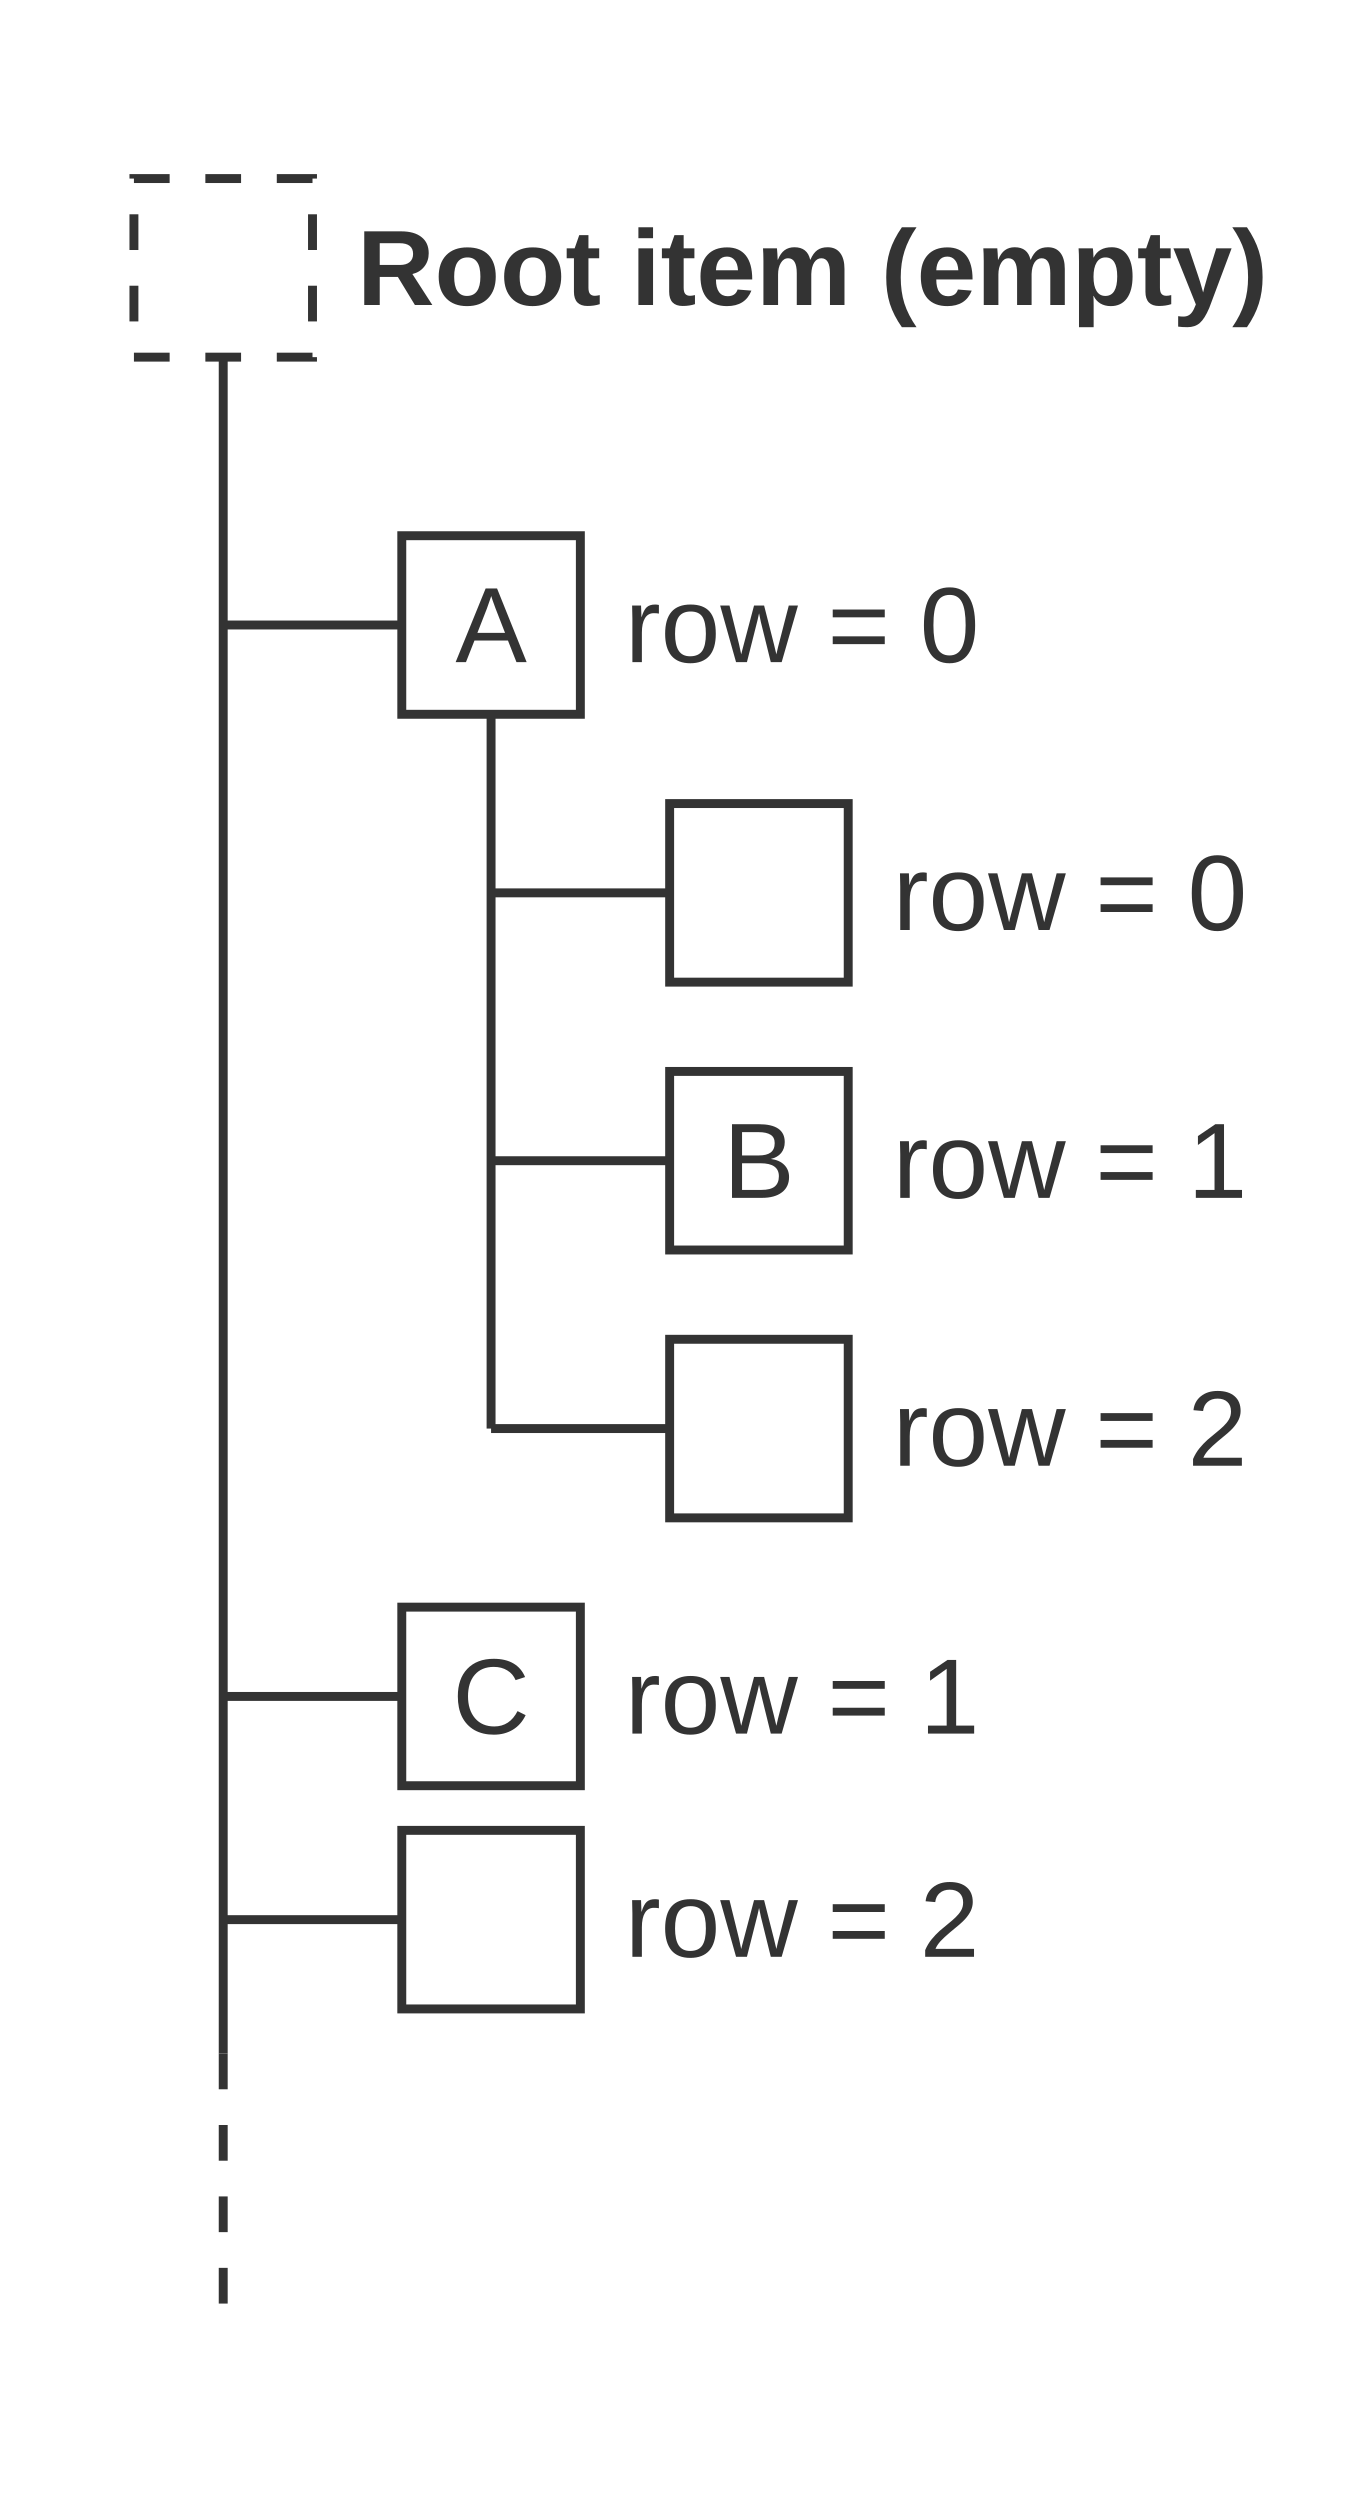
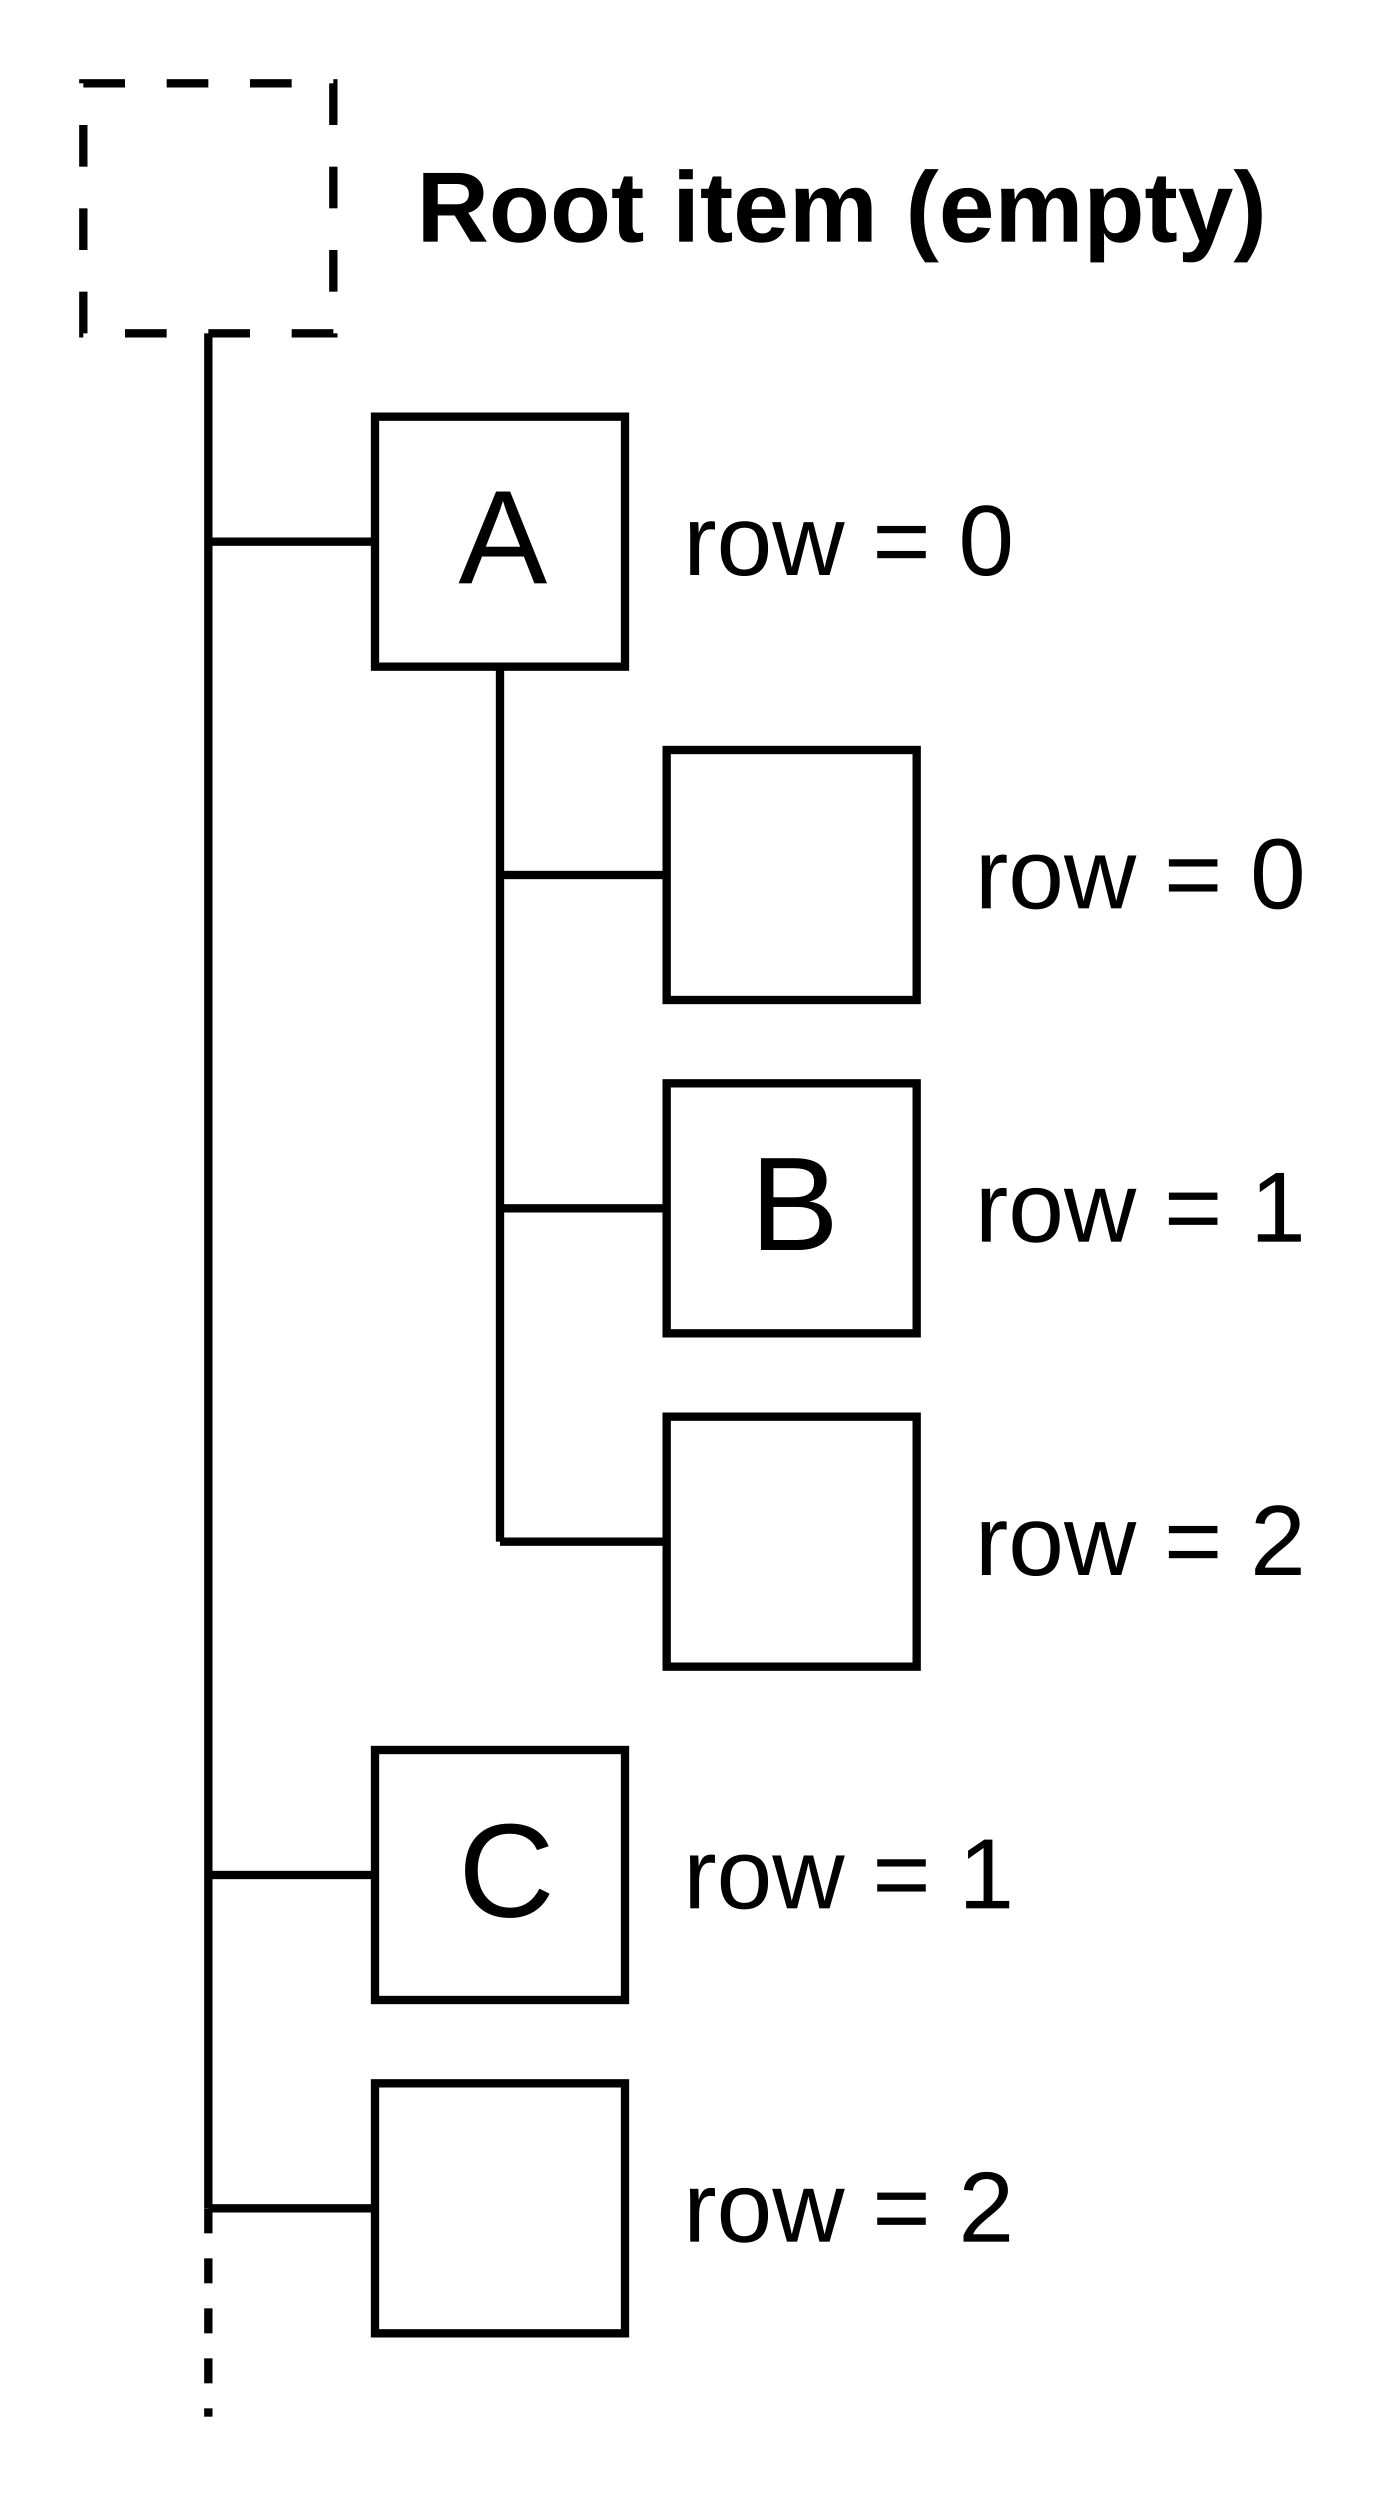
- <svg xmlns="http://www.w3.org/2000/svg" preserveAspectRatio="none" width="192" height="350" viewBox="-25 -30 153.6 280" version="1.1">
-   <g transform="translate(0, 0)">
-     <path fill="none" stroke="#333" stroke-dasharray="4" d="M -10 -10 l 20 0 l 0 20 l -20 0 z" />
-     <text x="15" y="0" font-size="12" font-family="Arial" fill="#333" text-anchor="left" dominant-baseline="central" font-weight="bold">
-       Root item (empty)
- </text>
-   </g>
-   <path fill="none" stroke="#333" d="M 0 10 l 0 190" />
-   <path fill="none" stroke="#333" stroke-dasharray="4" d="M 0 200 l 0 30" />
-   <path fill="none" stroke="#333" d="M 0 40 l 20 0" />
-   <path fill="none" stroke="#333" d="M 0 160 l 20 0" />
-   <path fill="none" stroke="#333" d="M 0 185 l 20 0" />
-   <g transform="translate(30, 40)">
-     <path fill="none" stroke="#333" d="M -10 -10 l 20 0 l 0 20 l -20 0 z" />
-     <text x="0" y="0" font-size="12" font-family="Arial" fill="#333" text-anchor="middle" dominant-baseline="central">
-       A
- </text>
-     <text x="15" y="0" font-size="12" font-family="Arial" fill="#333" text-anchor="start" dominant-baseline="central">
-       row = 0
- </text>
-   </g>
-   <path fill="none" stroke="#333" d="M 30 50 l 0 80" />
-   <path fill="none" stroke="#333" d="M 30 70 l 20 0" />
-   <path fill="none" stroke="#333" d="M 30 100 l 20 0" />
-   <path fill="none" stroke="#333" d="M 30 130 l 20 0" />
-   <g transform="translate(60, 70)">
-     <path fill="none" stroke="#333" d="M -10 -10 l 20 0 l 0 20 l -20 0 z" />
-     <text x="15" y="0" font-size="12" font-family="Arial" fill="#333" text-anchor="start" dominant-baseline="central">
-       row = 0
- </text>
-   </g>
-   <g transform="translate(60, 100)">
-     <path fill="none" stroke="#333" d="M -10 -10 l 20 0 l 0 20 l -20 0 z" />
-     <text x="0" y="0" font-size="12" font-family="Arial" fill="#333" text-anchor="middle" dominant-baseline="central">
-       B
- </text>
-     <text x="15" y="0" font-size="12" font-family="Arial" fill="#333" text-anchor="start" dominant-baseline="central">
-       row = 1
- </text>
-   </g>
-   <g transform="translate(60, 130)">
-     <path fill="none" stroke="#333" d="M -10 -10 l 20 0 l 0 20 l -20 0 z" />
-     <text x="15" y="0" font-size="12" font-family="Arial" fill="#333" text-anchor="start" dominant-baseline="central">
-       row = 2
- </text>
-   </g>
-   <g transform="translate(30, 160)">
-     <path fill="none" stroke="#333" d="M -10 -10 l 20 0 l 0 20 l -20 0 z" />
-     <text x="0" y="0" font-size="12" font-family="Arial" fill="#333" text-anchor="middle" dominant-baseline="central">
-       C
- </text>
-     <text x="15" y="0" font-size="12" font-family="Arial" fill="#333" text-anchor="start" dominant-baseline="central">
-       row = 1
- </text>
-   </g>
-   <g transform="translate(30, 185)">
-     <path fill="none" stroke="#333" d="M -10 -10 l 20 0 l 0 20 l -20 0 z" />
-     <text x="15" y="0" font-size="12" font-family="Arial" fill="#333" text-anchor="start" dominant-baseline="central">
-       row = 2
- </text>
-   </g>
+ <svg xmlns="http://www.w3.org/2000/svg" viewBox="0 0 165 300" width="165" height="300" version="1.1" id="svg25">
+   <style>
+   svg .line-style { stroke: black; fill: none }
+   svg .text-style { font: 12px arial; fill: black }
+   svg .bold-style { font: 12px arial; fill: black; font-weight: bold }
+   svg .item-style { font: 16px arial; fill: black }
+ 
+   [data-theme="dark"] svg .line-style { stroke: #f2f2f2; fill: none }
+   [data-theme="dark"] svg .text-style { font: 12px arial; fill: #f2f2f2 }
+   [data-theme="dark"] svg .bold-style { font: 12px arial; fill: #f2f2f2; font-weight: bold }
+   [data-theme="dark"] svg .item-style { font: 14px arial; fill: #f2f2f2 }
+ 
+   [data-theme="light"] svg .line-style { stroke: black; fill: none }
+   [data-theme="light"] svg .text-style { font: 12px arial; fill: black }
+   [data-theme="light"] svg .bold-style { font: 12px arial; fill: black; font-weight: bold }
+   [data-theme="light"] svg .item-style { font: 14px arial; fill: black }
+ </style>
+   <text x="50" y="29" class="bold-style">Root item (empty)</text>
+   <path d="M 10,10 L 40,10 L 40,40 L 10,40 Z" class="line-style" stroke-dasharray="5 5" />
+   <path d="M 25,40 L 25,265" class="line-style" />
+   <path d="M 25,265 L 25,290" class="line-style" stroke-dasharray="3 3" />
+   <path d="M 25,65 L 45,65" class="line-style" />
+   <path d="M 25,225 L 45,225" class="line-style" />
+   <path d="M 25,265 L 45,265" class="line-style" />
+   <path d="M 45,50 L 75,50 L 75,80 L 45,80 Z" class="line-style" />
+   <text x="55" y="70" class="item-style">A</text>
+   <text x="82" y="69" class="text-style">row = 0</text>
+   <path d="M 60,80 L 60,185" class="line-style" />
+   <path d="M 60,105 L 80,105" class="line-style" />
+   <path d="M 60,145 L 80,145" class="line-style" />
+   <path d="M 60,185 L 80,185" class="line-style" />
+   <path d="M 80,90 L 110,90 L 110,120 L 80,120 Z" class="line-style" />
+   <text x="117" y="109" class="text-style">row = 0</text>
+   <path d="M 80,130 L 110,130 L 110,160 L 80,160 Z" class="line-style" />
+   <text x="90" y="150" class="item-style">B</text>
+   <text x="117" y="149" class="text-style">row = 1</text>
+   <path d="M 80,170 L 110,170 L 110,200 L 80,200 Z" class="line-style" />
+   <text x="117" y="189" class="text-style">row = 2</text>
+   <path d="M 45,210 L 75,210 L 75,240 L 45,240 Z" class="line-style" />
+   <text x="55" y="230" class="item-style">C</text>
+   <text x="82" y="229" class="text-style">row = 1</text>
+   <path d="M 45,250 L 75,250 L 75,280 L 45,280 Z" class="line-style" />
+   <text x="82" y="269" class="text-style">row = 2</text>
</svg>
